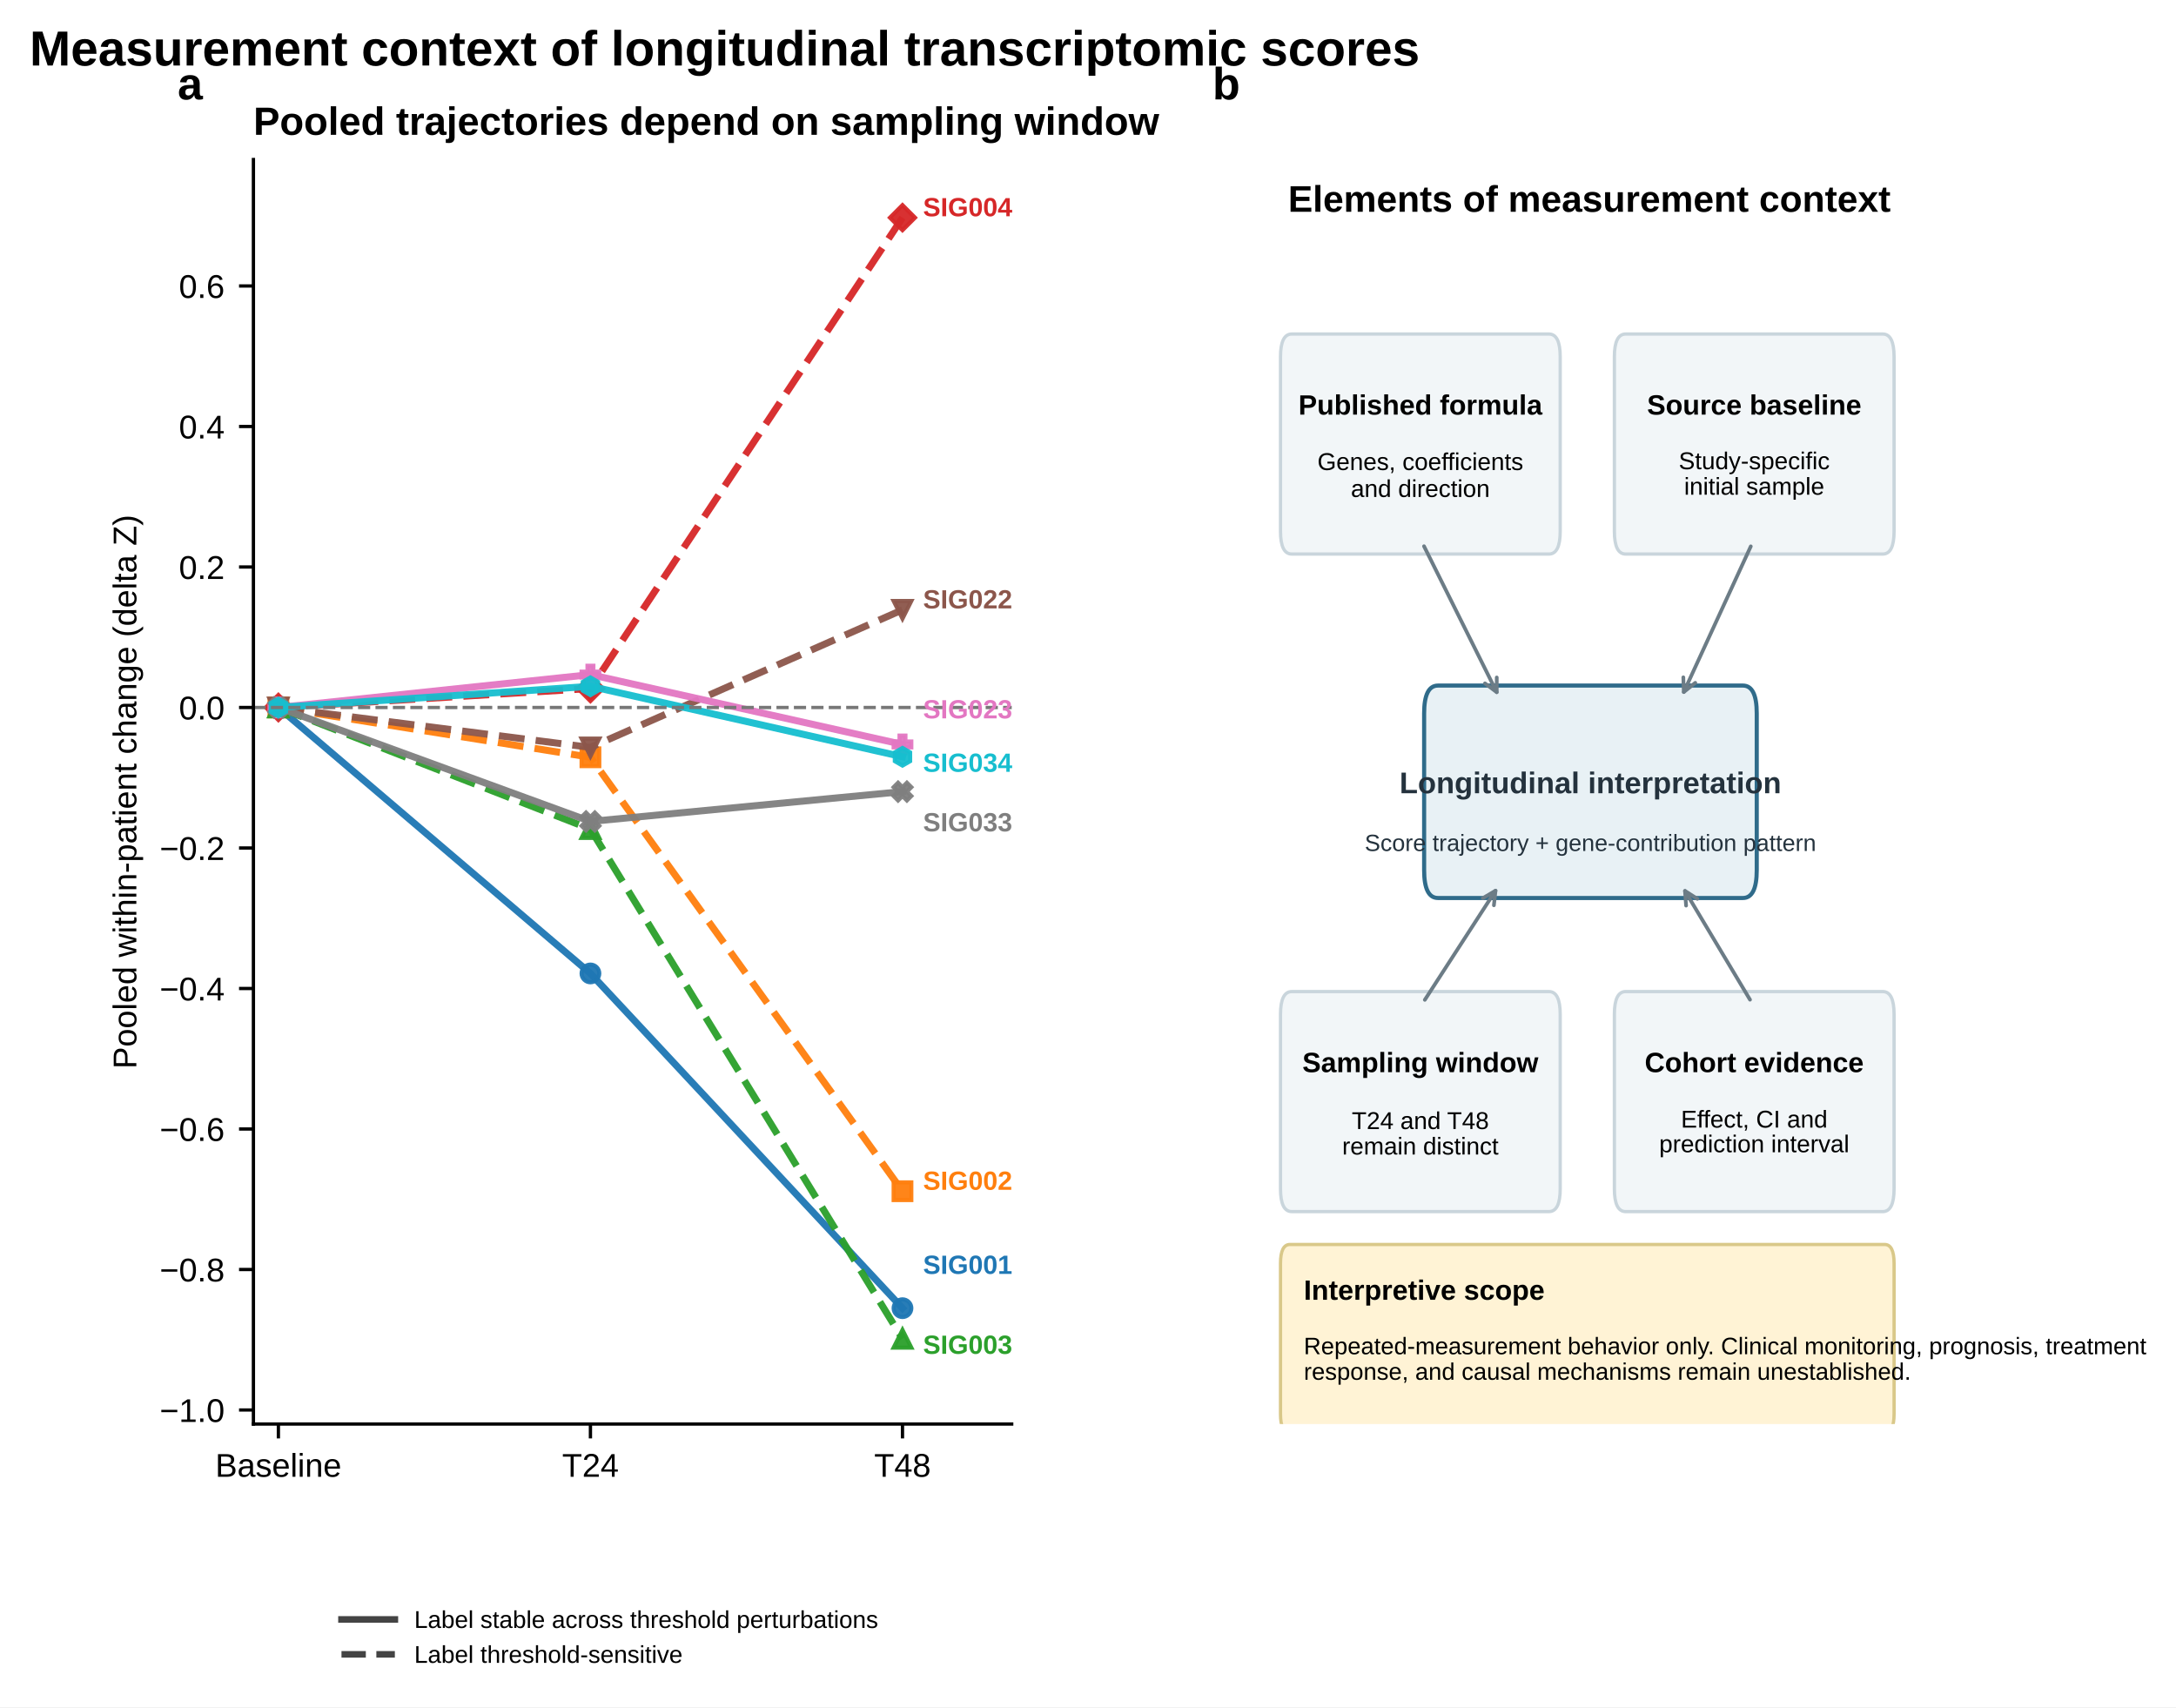
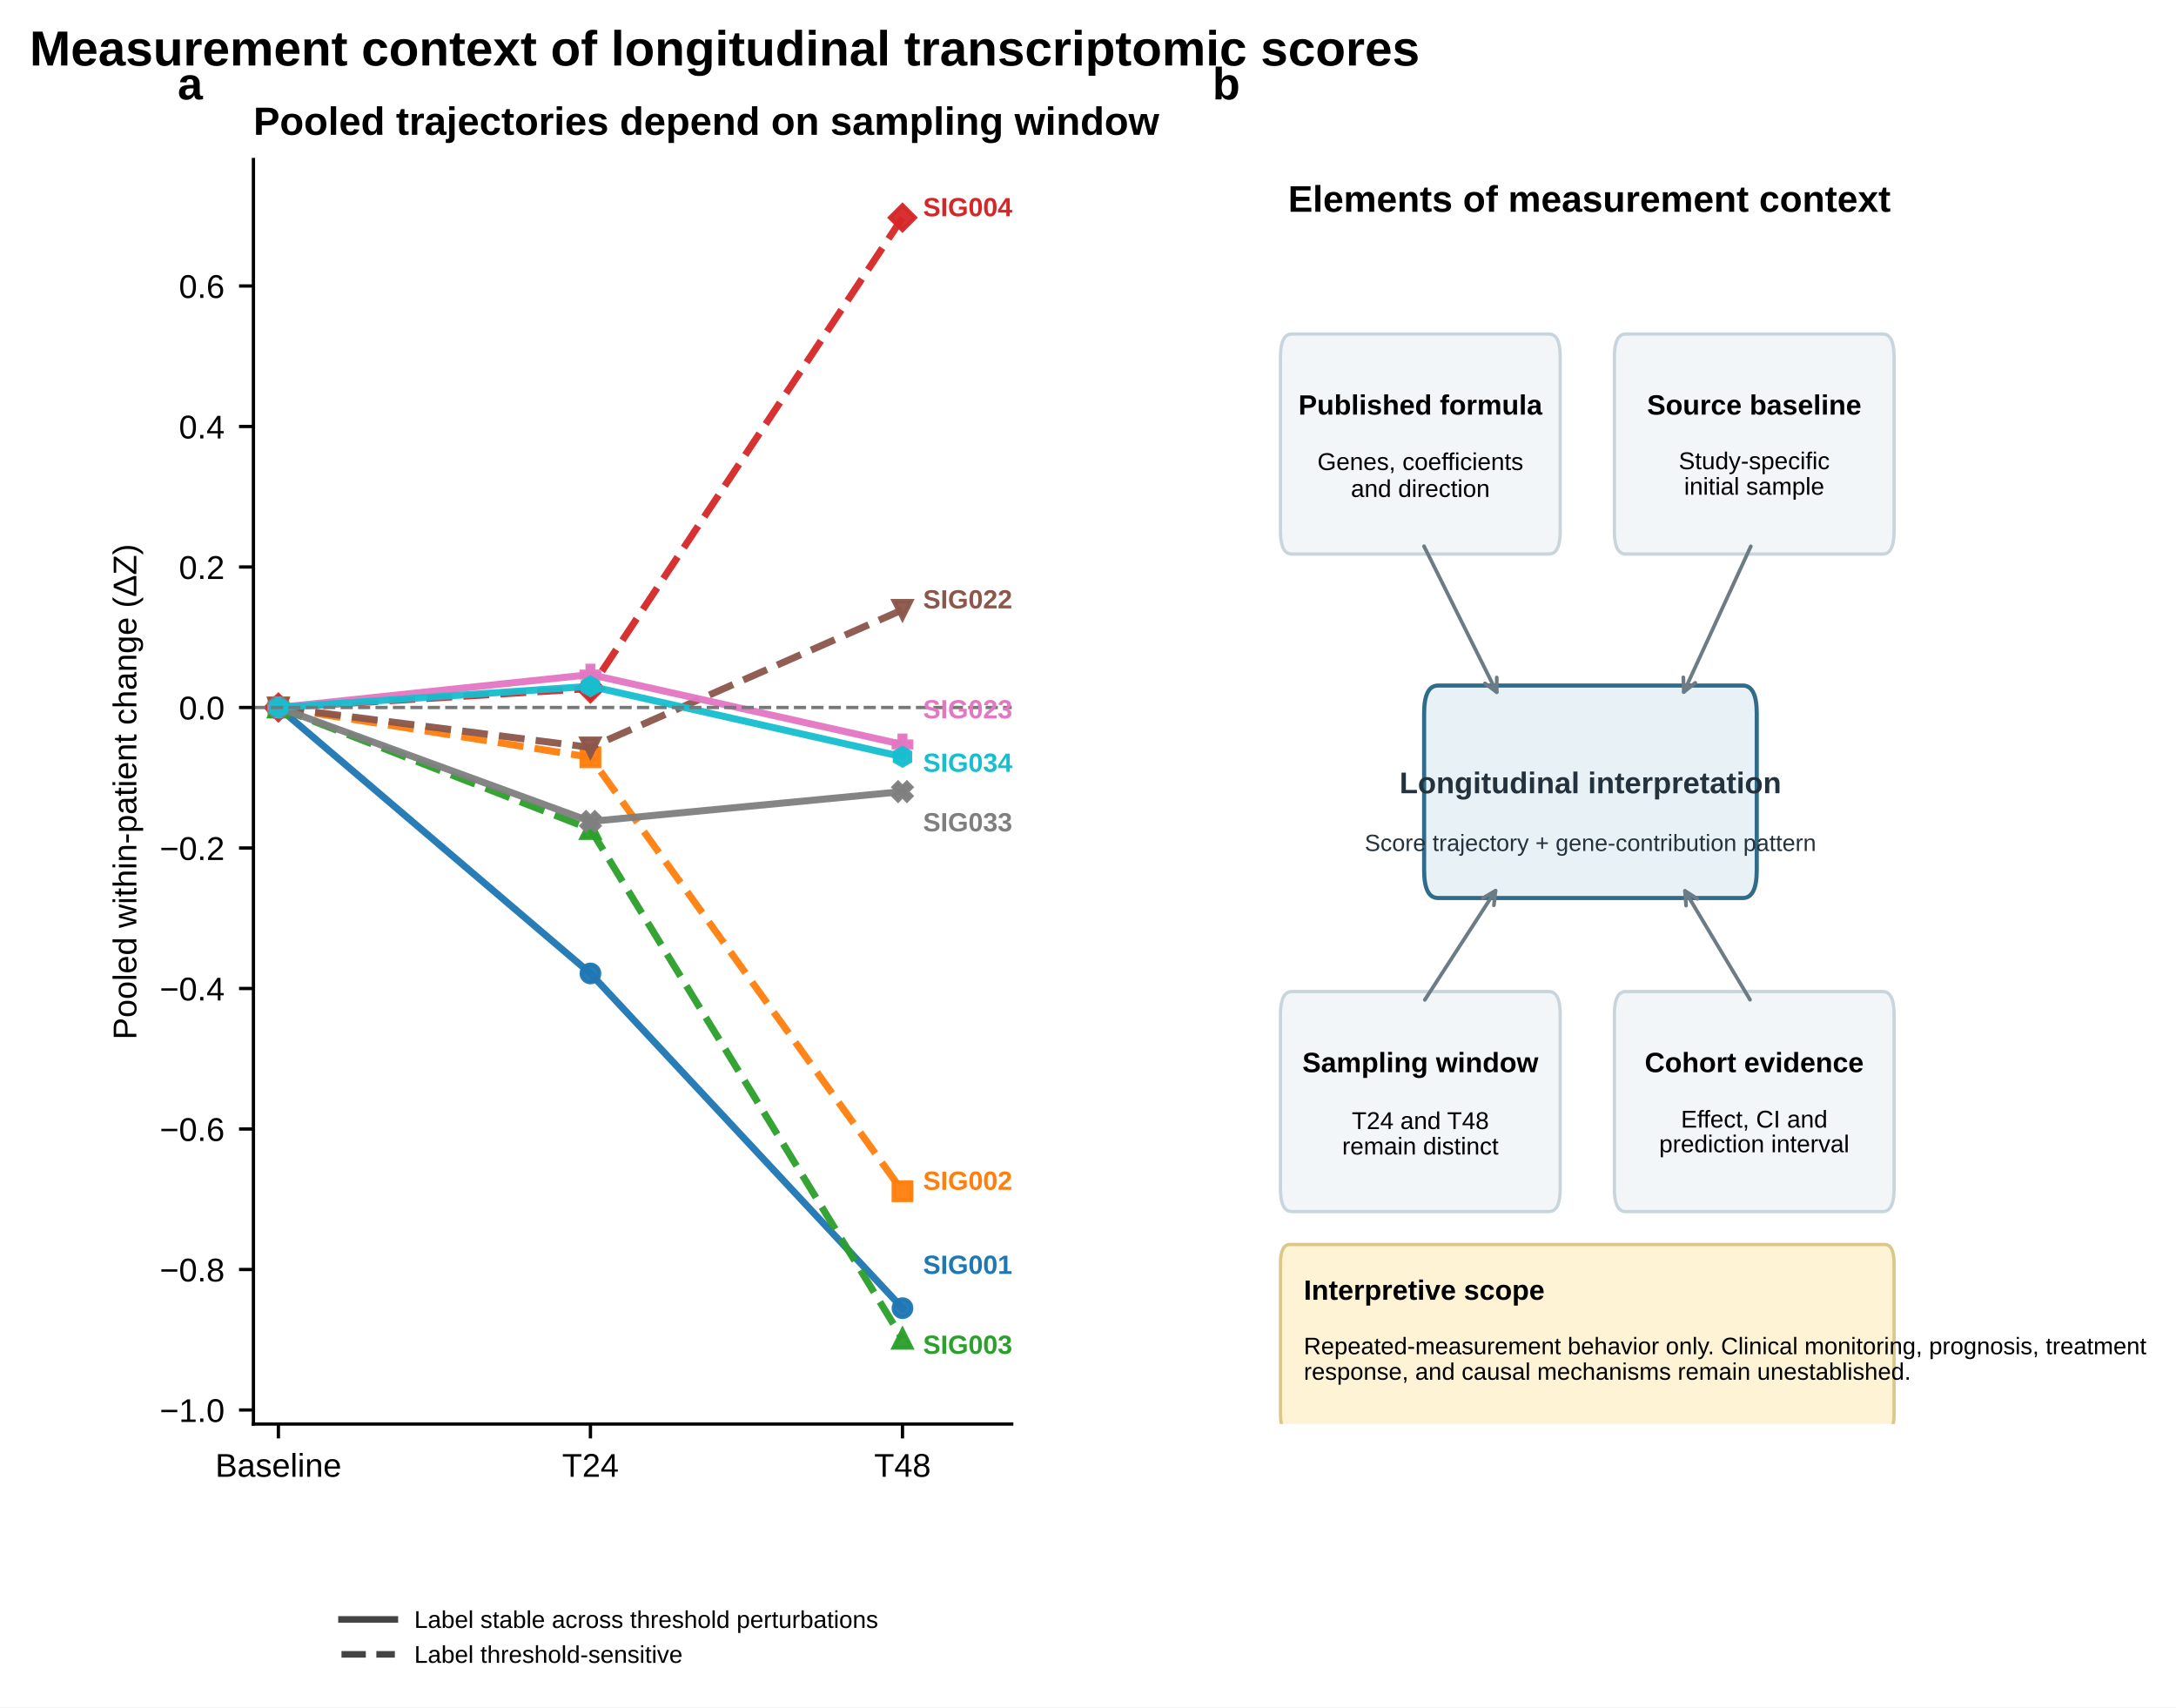
<svg xmlns="http://www.w3.org/2000/svg" xmlns:xlink="http://www.w3.org/1999/xlink" width="529.197pt" height="415.132pt" viewBox="0 0 529.197 415.132" version="1.1">
  <defs>
    <style type="text/css">*{stroke-linejoin: round; stroke-linecap: butt}</style>
  </defs>
  <g id="figure_1">
    <g id="patch_1">
      <path d="M 0 415.132  L 529.197 415.132  L 529.197 0  L 0 0  z " style="fill: #ffffff" />
    </g>
    <g id="axes_1">
      <g id="patch_2">
        <path d="M 61.632 346.266  L 246.043 346.266  L 246.043 38.79  L 61.632 38.79  z " style="fill: #ffffff" />
      </g>
      <g id="matplotlib.axis_1">
        <g id="xtick_1">
          <g id="line2d_1">
            <defs>
-               <path id="m1e3a9d221d" d="M 0 0  L 0 3.5  " style="stroke: #000000; stroke-width: 0.8" />
+               <path id="mc1afd4b46d" d="M 0 0  L 0 3.5  " style="stroke: #000000; stroke-width: 0.8" />
            </defs>
            <g>
-               <use xlink:href="#m1e3a9d221d" x="67.703" y="346.266" style="stroke: #000000; stroke-width: 0.8" />
+               <use xlink:href="#mc1afd4b46d" x="67.703" y="346.266" style="stroke: #000000; stroke-width: 0.8" />
            </g>
          </g>
          <g id="text_1">
            <text style="font-size: 8px; font-family: 'Arial', 'DejaVu Sans', 'Liberation Sans', sans-serif; text-anchor: middle" x="67.703" y="359.09" transform="rotate(-0 67.70313 359.0902)">Baseline</text>
          </g>
        </g>
        <g id="xtick_2">
          <g id="line2d_2">
            <g>
-               <use xlink:href="#m1e3a9d221d" x="143.592" y="346.266" style="stroke: #000000; stroke-width: 0.8" />
+               <use xlink:href="#mc1afd4b46d" x="143.592" y="346.266" style="stroke: #000000; stroke-width: 0.8" />
            </g>
          </g>
          <g id="text_2">
            <text style="font-size: 8px; font-family: 'Arial', 'DejaVu Sans', 'Liberation Sans', sans-serif; text-anchor: middle" x="143.592" y="359.09" transform="rotate(-0 143.5923 359.0902)">T24</text>
          </g>
        </g>
        <g id="xtick_3">
          <g id="line2d_3">
            <g>
-               <use xlink:href="#m1e3a9d221d" x="219.481" y="346.266" style="stroke: #000000; stroke-width: 0.8" />
+               <use xlink:href="#mc1afd4b46d" x="219.481" y="346.266" style="stroke: #000000; stroke-width: 0.8" />
            </g>
          </g>
          <g id="text_3">
            <text style="font-size: 8px; font-family: 'Arial', 'DejaVu Sans', 'Liberation Sans', sans-serif; text-anchor: middle" x="219.481" y="359.09" transform="rotate(-0 219.4815 359.0902)">T48</text>
          </g>
        </g>
      </g>
      <g id="matplotlib.axis_2">
        <g id="ytick_1">
          <g id="line2d_4">
            <defs>
-               <path id="m643c3bd3c1" d="M 0 0  L -3.5 0  " style="stroke: #000000; stroke-width: 0.8" />
+               <path id="m70cf6a9796" d="M 0 0  L -3.5 0  " style="stroke: #000000; stroke-width: 0.8" />
            </defs>
            <g>
-               <use xlink:href="#m643c3bd3c1" x="61.632" y="342.85" style="stroke: #000000; stroke-width: 0.8" />
+               <use xlink:href="#m70cf6a9796" x="61.632" y="342.85" style="stroke: #000000; stroke-width: 0.8" />
            </g>
          </g>
          <g id="text_4">
            <text style="font-size: 8px; font-family: 'Arial', 'DejaVu Sans', 'Liberation Sans', sans-serif; text-anchor: end" x="54.632" y="345.762" transform="rotate(-0 54.632 345.7617)">−1.0</text>
          </g>
        </g>
        <g id="ytick_2">
          <g id="line2d_5">
            <g>
-               <use xlink:href="#m643c3bd3c1" x="61.632" y="308.686" style="stroke: #000000; stroke-width: 0.8" />
+               <use xlink:href="#m70cf6a9796" x="61.632" y="308.686" style="stroke: #000000; stroke-width: 0.8" />
            </g>
          </g>
          <g id="text_5">
            <text style="font-size: 8px; font-family: 'Arial', 'DejaVu Sans', 'Liberation Sans', sans-serif; text-anchor: end" x="54.632" y="311.598" transform="rotate(-0 54.632 311.5977)">−0.8</text>
          </g>
        </g>
        <g id="ytick_3">
          <g id="line2d_6">
            <g>
-               <use xlink:href="#m643c3bd3c1" x="61.632" y="274.522" style="stroke: #000000; stroke-width: 0.8" />
+               <use xlink:href="#m70cf6a9796" x="61.632" y="274.522" style="stroke: #000000; stroke-width: 0.8" />
            </g>
          </g>
          <g id="text_6">
            <text style="font-size: 8px; font-family: 'Arial', 'DejaVu Sans', 'Liberation Sans', sans-serif; text-anchor: end" x="54.632" y="277.434" transform="rotate(-0 54.632 277.4337)">−0.6</text>
          </g>
        </g>
        <g id="ytick_4">
          <g id="line2d_7">
            <g>
-               <use xlink:href="#m643c3bd3c1" x="61.632" y="240.358" style="stroke: #000000; stroke-width: 0.8" />
+               <use xlink:href="#m70cf6a9796" x="61.632" y="240.358" style="stroke: #000000; stroke-width: 0.8" />
            </g>
          </g>
          <g id="text_7">
            <text style="font-size: 8px; font-family: 'Arial', 'DejaVu Sans', 'Liberation Sans', sans-serif; text-anchor: end" x="54.632" y="243.27" transform="rotate(-0 54.632 243.2697)">−0.4</text>
          </g>
        </g>
        <g id="ytick_5">
          <g id="line2d_8">
            <g>
-               <use xlink:href="#m643c3bd3c1" x="61.632" y="206.194" style="stroke: #000000; stroke-width: 0.8" />
+               <use xlink:href="#m70cf6a9796" x="61.632" y="206.194" style="stroke: #000000; stroke-width: 0.8" />
            </g>
          </g>
          <g id="text_8">
            <text style="font-size: 8px; font-family: 'Arial', 'DejaVu Sans', 'Liberation Sans', sans-serif; text-anchor: end" x="54.632" y="209.106" transform="rotate(-0 54.632 209.1057)">−0.2</text>
          </g>
        </g>
        <g id="ytick_6">
          <g id="line2d_9">
            <g>
-               <use xlink:href="#m643c3bd3c1" x="61.632" y="172.03" style="stroke: #000000; stroke-width: 0.8" />
+               <use xlink:href="#m70cf6a9796" x="61.632" y="172.03" style="stroke: #000000; stroke-width: 0.8" />
            </g>
          </g>
          <g id="text_9">
            <text style="font-size: 8px; font-family: 'Arial', 'DejaVu Sans', 'Liberation Sans', sans-serif; text-anchor: end" x="54.632" y="174.942" transform="rotate(-0 54.632 174.9417)">0.0</text>
          </g>
        </g>
        <g id="ytick_7">
          <g id="line2d_10">
            <g>
-               <use xlink:href="#m643c3bd3c1" x="61.632" y="137.866" style="stroke: #000000; stroke-width: 0.8" />
+               <use xlink:href="#m70cf6a9796" x="61.632" y="137.866" style="stroke: #000000; stroke-width: 0.8" />
            </g>
          </g>
          <g id="text_10">
            <text style="font-size: 8px; font-family: 'Arial', 'DejaVu Sans', 'Liberation Sans', sans-serif; text-anchor: end" x="54.632" y="140.778" transform="rotate(-0 54.632 140.7777)">0.2</text>
          </g>
        </g>
        <g id="ytick_8">
          <g id="line2d_11">
            <g>
-               <use xlink:href="#m643c3bd3c1" x="61.632" y="103.702" style="stroke: #000000; stroke-width: 0.8" />
+               <use xlink:href="#m70cf6a9796" x="61.632" y="103.702" style="stroke: #000000; stroke-width: 0.8" />
            </g>
          </g>
          <g id="text_11">
            <text style="font-size: 8px; font-family: 'Arial', 'DejaVu Sans', 'Liberation Sans', sans-serif; text-anchor: end" x="54.632" y="106.614" transform="rotate(-0 54.632 106.6137)">0.4</text>
          </g>
        </g>
        <g id="ytick_9">
          <g id="line2d_12">
            <g>
-               <use xlink:href="#m643c3bd3c1" x="61.632" y="69.538" style="stroke: #000000; stroke-width: 0.8" />
+               <use xlink:href="#m70cf6a9796" x="61.632" y="69.538" style="stroke: #000000; stroke-width: 0.8" />
            </g>
          </g>
          <g id="text_12">
            <text style="font-size: 8px; font-family: 'Arial', 'DejaVu Sans', 'Liberation Sans', sans-serif; text-anchor: end" x="54.632" y="72.45" transform="rotate(-0 54.632 72.44971)">0.6</text>
          </g>
        </g>
        <g id="text_13">
-           <text style="font-size: 8px; font-family: 'Arial', 'DejaVu Sans', 'Liberation Sans', sans-serif; text-anchor: middle" x="33.156" y="192.528" transform="rotate(-90 33.15575 192.528)">Pooled within-patient change (delta Z)</text>
+           <text style="font-size: 8px; font-family: 'Arial', 'DejaVu Sans', 'Liberation Sans', sans-serif; text-anchor: middle" x="33.156" y="192.528" transform="rotate(-90 33.15575 192.528)">Pooled within-patient change (ΔZ)</text>
        </g>
      </g>
      <g id="line2d_13">
-         <path d="M 67.703 172.03  L 143.592 236.698  L 219.481 318.094  " clip-path="url(#p917627de00)" style="fill: none; stroke: #1f77b4; stroke-opacity: 0.95; stroke-width: 1.7; stroke-linecap: square" />
-         <defs>
-           <path id="me0dbe34cef" d="M 0 2.15  C 0.57 2.15 1.117 1.923 1.52 1.52  C 1.923 1.117 2.15 0.57 2.15 0  C 2.15 -0.57 1.923 -1.117 1.52 -1.52  C 1.117 -1.923 0.57 -2.15 0 -2.15  C -0.57 -2.15 -1.117 -1.923 -1.52 -1.52  C -1.923 -1.117 -2.15 -0.57 -2.15 0  C -2.15 0.57 -1.923 1.117 -1.52 1.52  C -1.117 1.923 -0.57 2.15 0 2.15  z " style="stroke: #1f77b4; stroke-opacity: 0.95" />
-         </defs>
-         <g clip-path="url(#p917627de00)">
-           <use xlink:href="#me0dbe34cef" x="67.703" y="172.03" style="fill: #1f77b4; fill-opacity: 0.95; stroke: #1f77b4; stroke-opacity: 0.95" />
-           <use xlink:href="#me0dbe34cef" x="143.592" y="236.698" style="fill: #1f77b4; fill-opacity: 0.95; stroke: #1f77b4; stroke-opacity: 0.95" />
-           <use xlink:href="#me0dbe34cef" x="219.481" y="318.094" style="fill: #1f77b4; fill-opacity: 0.95; stroke: #1f77b4; stroke-opacity: 0.95" />
+         <path d="M 67.703 172.03  L 143.592 236.698  L 219.481 318.094  " clip-path="url(#pcbc5e43343)" style="fill: none; stroke: #1f77b4; stroke-opacity: 0.95; stroke-width: 1.7; stroke-linecap: square" />
+         <defs>
+           <path id="m47463b5a61" d="M 0 2.15  C 0.57 2.15 1.117 1.923 1.52 1.52  C 1.923 1.117 2.15 0.57 2.15 0  C 2.15 -0.57 1.923 -1.117 1.52 -1.52  C 1.117 -1.923 0.57 -2.15 0 -2.15  C -0.57 -2.15 -1.117 -1.923 -1.52 -1.52  C -1.923 -1.117 -2.15 -0.57 -2.15 0  C -2.15 0.57 -1.923 1.117 -1.52 1.52  C -1.117 1.923 -0.57 2.15 0 2.15  z " style="stroke: #1f77b4; stroke-opacity: 0.95" />
+         </defs>
+         <g clip-path="url(#pcbc5e43343)">
+           <use xlink:href="#m47463b5a61" x="67.703" y="172.03" style="fill: #1f77b4; fill-opacity: 0.95; stroke: #1f77b4; stroke-opacity: 0.95" />
+           <use xlink:href="#m47463b5a61" x="143.592" y="236.698" style="fill: #1f77b4; fill-opacity: 0.95; stroke: #1f77b4; stroke-opacity: 0.95" />
+           <use xlink:href="#m47463b5a61" x="219.481" y="318.094" style="fill: #1f77b4; fill-opacity: 0.95; stroke: #1f77b4; stroke-opacity: 0.95" />
        </g>
      </g>
      <g id="line2d_14">
-         <path d="M 67.703 172.03  L 143.592 184.137  L 219.481 289.654  " clip-path="url(#p917627de00)" style="fill: none; stroke-dasharray: 6.29,2.72; stroke-dashoffset: 0; stroke: #ff7f0e; stroke-opacity: 0.95; stroke-width: 1.7" />
-         <defs>
-           <path id="md29ac40a02" d="M -2.15 2.15  L 2.15 2.15  L 2.15 -2.15  L -2.15 -2.15  z " style="stroke: #ff7f0e; stroke-opacity: 0.95; stroke-linejoin: miter" />
-         </defs>
-         <g clip-path="url(#p917627de00)">
-           <use xlink:href="#md29ac40a02" x="67.703" y="172.03" style="fill: #ff7f0e; fill-opacity: 0.95; stroke: #ff7f0e; stroke-opacity: 0.95; stroke-linejoin: miter" />
-           <use xlink:href="#md29ac40a02" x="143.592" y="184.137" style="fill: #ff7f0e; fill-opacity: 0.95; stroke: #ff7f0e; stroke-opacity: 0.95; stroke-linejoin: miter" />
-           <use xlink:href="#md29ac40a02" x="219.481" y="289.654" style="fill: #ff7f0e; fill-opacity: 0.95; stroke: #ff7f0e; stroke-opacity: 0.95; stroke-linejoin: miter" />
+         <path d="M 67.703 172.03  L 143.592 184.137  L 219.481 289.654  " clip-path="url(#pcbc5e43343)" style="fill: none; stroke-dasharray: 6.29,2.72; stroke-dashoffset: 0; stroke: #ff7f0e; stroke-opacity: 0.95; stroke-width: 1.7" />
+         <defs>
+           <path id="mea8200ad1f" d="M -2.15 2.15  L 2.15 2.15  L 2.15 -2.15  L -2.15 -2.15  z " style="stroke: #ff7f0e; stroke-opacity: 0.95; stroke-linejoin: miter" />
+         </defs>
+         <g clip-path="url(#pcbc5e43343)">
+           <use xlink:href="#mea8200ad1f" x="67.703" y="172.03" style="fill: #ff7f0e; fill-opacity: 0.95; stroke: #ff7f0e; stroke-opacity: 0.95; stroke-linejoin: miter" />
+           <use xlink:href="#mea8200ad1f" x="143.592" y="184.137" style="fill: #ff7f0e; fill-opacity: 0.95; stroke: #ff7f0e; stroke-opacity: 0.95; stroke-linejoin: miter" />
+           <use xlink:href="#mea8200ad1f" x="219.481" y="289.654" style="fill: #ff7f0e; fill-opacity: 0.95; stroke: #ff7f0e; stroke-opacity: 0.95; stroke-linejoin: miter" />
        </g>
      </g>
      <g id="line2d_15">
-         <path d="M 67.703 172.03  L 143.592 201.597  L 219.481 325.536  " clip-path="url(#p917627de00)" style="fill: none; stroke-dasharray: 6.29,2.72; stroke-dashoffset: 0; stroke: #2ca02c; stroke-opacity: 0.95; stroke-width: 1.7" />
-         <defs>
-           <path id="m12c3ec57e6" d="M 0 -2.15  L -2.15 2.15  L 2.15 2.15  z " style="stroke: #2ca02c; stroke-opacity: 0.95; stroke-linejoin: miter" />
-         </defs>
-         <g clip-path="url(#p917627de00)">
-           <use xlink:href="#m12c3ec57e6" x="67.703" y="172.03" style="fill: #2ca02c; fill-opacity: 0.95; stroke: #2ca02c; stroke-opacity: 0.95; stroke-linejoin: miter" />
-           <use xlink:href="#m12c3ec57e6" x="143.592" y="201.597" style="fill: #2ca02c; fill-opacity: 0.95; stroke: #2ca02c; stroke-opacity: 0.95; stroke-linejoin: miter" />
-           <use xlink:href="#m12c3ec57e6" x="219.481" y="325.536" style="fill: #2ca02c; fill-opacity: 0.95; stroke: #2ca02c; stroke-opacity: 0.95; stroke-linejoin: miter" />
+         <path d="M 67.703 172.03  L 143.592 201.597  L 219.481 325.536  " clip-path="url(#pcbc5e43343)" style="fill: none; stroke-dasharray: 6.29,2.72; stroke-dashoffset: 0; stroke: #2ca02c; stroke-opacity: 0.95; stroke-width: 1.7" />
+         <defs>
+           <path id="m906ea36bd7" d="M 0 -2.15  L -2.15 2.15  L 2.15 2.15  z " style="stroke: #2ca02c; stroke-opacity: 0.95; stroke-linejoin: miter" />
+         </defs>
+         <g clip-path="url(#pcbc5e43343)">
+           <use xlink:href="#m906ea36bd7" x="67.703" y="172.03" style="fill: #2ca02c; fill-opacity: 0.95; stroke: #2ca02c; stroke-opacity: 0.95; stroke-linejoin: miter" />
+           <use xlink:href="#m906ea36bd7" x="143.592" y="201.597" style="fill: #2ca02c; fill-opacity: 0.95; stroke: #2ca02c; stroke-opacity: 0.95; stroke-linejoin: miter" />
+           <use xlink:href="#m906ea36bd7" x="219.481" y="325.536" style="fill: #2ca02c; fill-opacity: 0.95; stroke: #2ca02c; stroke-opacity: 0.95; stroke-linejoin: miter" />
        </g>
      </g>
      <g id="line2d_16">
-         <path d="M 67.703 172.03  L 143.592 167.424  L 219.481 52.926  " clip-path="url(#p917627de00)" style="fill: none; stroke-dasharray: 6.29,2.72; stroke-dashoffset: 0; stroke: #d62728; stroke-opacity: 0.95; stroke-width: 1.7" />
-         <defs>
-           <path id="m2ed47fb4a2" d="M -0 3.041  L 3.041 0  L 0 -3.041  L -3.041 -0  z " style="stroke: #d62728; stroke-opacity: 0.95; stroke-linejoin: miter" />
-         </defs>
-         <g clip-path="url(#p917627de00)">
-           <use xlink:href="#m2ed47fb4a2" x="67.703" y="172.03" style="fill: #d62728; fill-opacity: 0.95; stroke: #d62728; stroke-opacity: 0.95; stroke-linejoin: miter" />
-           <use xlink:href="#m2ed47fb4a2" x="143.592" y="167.424" style="fill: #d62728; fill-opacity: 0.95; stroke: #d62728; stroke-opacity: 0.95; stroke-linejoin: miter" />
-           <use xlink:href="#m2ed47fb4a2" x="219.481" y="52.926" style="fill: #d62728; fill-opacity: 0.95; stroke: #d62728; stroke-opacity: 0.95; stroke-linejoin: miter" />
+         <path d="M 67.703 172.03  L 143.592 167.424  L 219.481 52.926  " clip-path="url(#pcbc5e43343)" style="fill: none; stroke-dasharray: 6.29,2.72; stroke-dashoffset: 0; stroke: #d62728; stroke-opacity: 0.95; stroke-width: 1.7" />
+         <defs>
+           <path id="mf37c891482" d="M -0 3.041  L 3.041 0  L 0 -3.041  L -3.041 -0  z " style="stroke: #d62728; stroke-opacity: 0.95; stroke-linejoin: miter" />
+         </defs>
+         <g clip-path="url(#pcbc5e43343)">
+           <use xlink:href="#mf37c891482" x="67.703" y="172.03" style="fill: #d62728; fill-opacity: 0.95; stroke: #d62728; stroke-opacity: 0.95; stroke-linejoin: miter" />
+           <use xlink:href="#mf37c891482" x="143.592" y="167.424" style="fill: #d62728; fill-opacity: 0.95; stroke: #d62728; stroke-opacity: 0.95; stroke-linejoin: miter" />
+           <use xlink:href="#mf37c891482" x="219.481" y="52.926" style="fill: #d62728; fill-opacity: 0.95; stroke: #d62728; stroke-opacity: 0.95; stroke-linejoin: miter" />
        </g>
      </g>
      <g id="line2d_17">
-         <path d="M 67.703 172.03  L 143.592 181.739  L 219.481 148.282  " clip-path="url(#p917627de00)" style="fill: none; stroke-dasharray: 6.29,2.72; stroke-dashoffset: 0; stroke: #8c564b; stroke-opacity: 0.95; stroke-width: 1.7" />
-         <defs>
-           <path id="m06063fe27c" d="M -0 2.15  L 2.15 -2.15  L -2.15 -2.15  z " style="stroke: #8c564b; stroke-opacity: 0.95; stroke-linejoin: miter" />
-         </defs>
-         <g clip-path="url(#p917627de00)">
-           <use xlink:href="#m06063fe27c" x="67.703" y="172.03" style="fill: #8c564b; fill-opacity: 0.95; stroke: #8c564b; stroke-opacity: 0.95; stroke-linejoin: miter" />
-           <use xlink:href="#m06063fe27c" x="143.592" y="181.739" style="fill: #8c564b; fill-opacity: 0.95; stroke: #8c564b; stroke-opacity: 0.95; stroke-linejoin: miter" />
-           <use xlink:href="#m06063fe27c" x="219.481" y="148.282" style="fill: #8c564b; fill-opacity: 0.95; stroke: #8c564b; stroke-opacity: 0.95; stroke-linejoin: miter" />
+         <path d="M 67.703 172.03  L 143.592 181.739  L 219.481 148.282  " clip-path="url(#pcbc5e43343)" style="fill: none; stroke-dasharray: 6.29,2.72; stroke-dashoffset: 0; stroke: #8c564b; stroke-opacity: 0.95; stroke-width: 1.7" />
+         <defs>
+           <path id="m06d598cf70" d="M -0 2.15  L 2.15 -2.15  L -2.15 -2.15  z " style="stroke: #8c564b; stroke-opacity: 0.95; stroke-linejoin: miter" />
+         </defs>
+         <g clip-path="url(#pcbc5e43343)">
+           <use xlink:href="#m06d598cf70" x="67.703" y="172.03" style="fill: #8c564b; fill-opacity: 0.95; stroke: #8c564b; stroke-opacity: 0.95; stroke-linejoin: miter" />
+           <use xlink:href="#m06d598cf70" x="143.592" y="181.739" style="fill: #8c564b; fill-opacity: 0.95; stroke: #8c564b; stroke-opacity: 0.95; stroke-linejoin: miter" />
+           <use xlink:href="#m06d598cf70" x="219.481" y="148.282" style="fill: #8c564b; fill-opacity: 0.95; stroke: #8c564b; stroke-opacity: 0.95; stroke-linejoin: miter" />
        </g>
      </g>
      <g id="line2d_18">
-         <path d="M 67.703 172.03  L 143.592 164.034  L 219.481 181.017  " clip-path="url(#p917627de00)" style="fill: none; stroke: #e377c2; stroke-opacity: 0.95; stroke-width: 1.7; stroke-linecap: square" />
-         <defs>
-           <path id="mbfea8fb700" d="M -0.717 2.15  L 0.717 2.15  L 0.717 0.717  L 2.15 0.717  L 2.15 -0.717  L 0.717 -0.717  L 0.717 -2.15  L -0.717 -2.15  L -0.717 -0.717  L -2.15 -0.717  L -2.15 0.717  L -0.717 0.717  z " style="stroke: #e377c2; stroke-opacity: 0.95; stroke-linejoin: miter" />
-         </defs>
-         <g clip-path="url(#p917627de00)">
-           <use xlink:href="#mbfea8fb700" x="67.703" y="172.03" style="fill: #e377c2; fill-opacity: 0.95; stroke: #e377c2; stroke-opacity: 0.95; stroke-linejoin: miter" />
-           <use xlink:href="#mbfea8fb700" x="143.592" y="164.034" style="fill: #e377c2; fill-opacity: 0.95; stroke: #e377c2; stroke-opacity: 0.95; stroke-linejoin: miter" />
-           <use xlink:href="#mbfea8fb700" x="219.481" y="181.017" style="fill: #e377c2; fill-opacity: 0.95; stroke: #e377c2; stroke-opacity: 0.95; stroke-linejoin: miter" />
+         <path d="M 67.703 172.03  L 143.592 164.034  L 219.481 181.017  " clip-path="url(#pcbc5e43343)" style="fill: none; stroke: #e377c2; stroke-opacity: 0.95; stroke-width: 1.7; stroke-linecap: square" />
+         <defs>
+           <path id="m93d1a35e73" d="M -0.717 2.15  L 0.717 2.15  L 0.717 0.717  L 2.15 0.717  L 2.15 -0.717  L 0.717 -0.717  L 0.717 -2.15  L -0.717 -2.15  L -0.717 -0.717  L -2.15 -0.717  L -2.15 0.717  L -0.717 0.717  z " style="stroke: #e377c2; stroke-opacity: 0.95; stroke-linejoin: miter" />
+         </defs>
+         <g clip-path="url(#pcbc5e43343)">
+           <use xlink:href="#m93d1a35e73" x="67.703" y="172.03" style="fill: #e377c2; fill-opacity: 0.95; stroke: #e377c2; stroke-opacity: 0.95; stroke-linejoin: miter" />
+           <use xlink:href="#m93d1a35e73" x="143.592" y="164.034" style="fill: #e377c2; fill-opacity: 0.95; stroke: #e377c2; stroke-opacity: 0.95; stroke-linejoin: miter" />
+           <use xlink:href="#m93d1a35e73" x="219.481" y="181.017" style="fill: #e377c2; fill-opacity: 0.95; stroke: #e377c2; stroke-opacity: 0.95; stroke-linejoin: miter" />
        </g>
      </g>
      <g id="line2d_19">
-         <path d="M 67.703 172.03  L 143.592 199.74  L 219.481 192.485  " clip-path="url(#p917627de00)" style="fill: none; stroke: #7f7f7f; stroke-opacity: 0.95; stroke-width: 1.7; stroke-linecap: square" />
-         <defs>
-           <path id="md8902fffc8" d="M -1.075 2.15  L 0 1.075  L 1.075 2.15  L 2.15 1.075  L 1.075 0  L 2.15 -1.075  L 1.075 -2.15  L 0 -1.075  L -1.075 -2.15  L -2.15 -1.075  L -1.075 0  L -2.15 1.075  z " style="stroke: #7f7f7f; stroke-opacity: 0.95; stroke-linejoin: miter" />
-         </defs>
-         <g clip-path="url(#p917627de00)">
-           <use xlink:href="#md8902fffc8" x="67.703" y="172.03" style="fill: #7f7f7f; fill-opacity: 0.95; stroke: #7f7f7f; stroke-opacity: 0.95; stroke-linejoin: miter" />
-           <use xlink:href="#md8902fffc8" x="143.592" y="199.74" style="fill: #7f7f7f; fill-opacity: 0.95; stroke: #7f7f7f; stroke-opacity: 0.95; stroke-linejoin: miter" />
-           <use xlink:href="#md8902fffc8" x="219.481" y="192.485" style="fill: #7f7f7f; fill-opacity: 0.95; stroke: #7f7f7f; stroke-opacity: 0.95; stroke-linejoin: miter" />
+         <path d="M 67.703 172.03  L 143.592 199.74  L 219.481 192.485  " clip-path="url(#pcbc5e43343)" style="fill: none; stroke: #7f7f7f; stroke-opacity: 0.95; stroke-width: 1.7; stroke-linecap: square" />
+         <defs>
+           <path id="m4c57f5e5bc" d="M -1.075 2.15  L 0 1.075  L 1.075 2.15  L 2.15 1.075  L 1.075 0  L 2.15 -1.075  L 1.075 -2.15  L 0 -1.075  L -1.075 -2.15  L -2.15 -1.075  L -1.075 0  L -2.15 1.075  z " style="stroke: #7f7f7f; stroke-opacity: 0.95; stroke-linejoin: miter" />
+         </defs>
+         <g clip-path="url(#pcbc5e43343)">
+           <use xlink:href="#m4c57f5e5bc" x="67.703" y="172.03" style="fill: #7f7f7f; fill-opacity: 0.95; stroke: #7f7f7f; stroke-opacity: 0.95; stroke-linejoin: miter" />
+           <use xlink:href="#m4c57f5e5bc" x="143.592" y="199.74" style="fill: #7f7f7f; fill-opacity: 0.95; stroke: #7f7f7f; stroke-opacity: 0.95; stroke-linejoin: miter" />
+           <use xlink:href="#m4c57f5e5bc" x="219.481" y="192.485" style="fill: #7f7f7f; fill-opacity: 0.95; stroke: #7f7f7f; stroke-opacity: 0.95; stroke-linejoin: miter" />
        </g>
      </g>
      <g id="line2d_20">
-         <path d="M 67.703 172.03  L 143.592 166.875  L 219.481 184.014  " clip-path="url(#p917627de00)" style="fill: none; stroke: #17becf; stroke-opacity: 0.95; stroke-width: 1.7; stroke-linecap: square" />
-         <defs>
-           <path id="md1abb564eb" d="M 0 -2.15  L -1.862 -1.075  L -1.862 1.075  L -0 2.15  L 1.862 1.075  L 1.862 -1.075  z " style="stroke: #17becf; stroke-opacity: 0.95; stroke-linejoin: miter" />
-         </defs>
-         <g clip-path="url(#p917627de00)">
-           <use xlink:href="#md1abb564eb" x="67.703" y="172.03" style="fill: #17becf; fill-opacity: 0.95; stroke: #17becf; stroke-opacity: 0.95; stroke-linejoin: miter" />
-           <use xlink:href="#md1abb564eb" x="143.592" y="166.875" style="fill: #17becf; fill-opacity: 0.95; stroke: #17becf; stroke-opacity: 0.95; stroke-linejoin: miter" />
-           <use xlink:href="#md1abb564eb" x="219.481" y="184.014" style="fill: #17becf; fill-opacity: 0.95; stroke: #17becf; stroke-opacity: 0.95; stroke-linejoin: miter" />
+         <path d="M 67.703 172.03  L 143.592 166.875  L 219.481 184.014  " clip-path="url(#pcbc5e43343)" style="fill: none; stroke: #17becf; stroke-opacity: 0.95; stroke-width: 1.7; stroke-linecap: square" />
+         <defs>
+           <path id="m1305928c4d" d="M 0 -2.15  L -1.862 -1.075  L -1.862 1.075  L -0 2.15  L 1.862 1.075  L 1.862 -1.075  z " style="stroke: #17becf; stroke-opacity: 0.95; stroke-linejoin: miter" />
+         </defs>
+         <g clip-path="url(#pcbc5e43343)">
+           <use xlink:href="#m1305928c4d" x="67.703" y="172.03" style="fill: #17becf; fill-opacity: 0.95; stroke: #17becf; stroke-opacity: 0.95; stroke-linejoin: miter" />
+           <use xlink:href="#m1305928c4d" x="143.592" y="166.875" style="fill: #17becf; fill-opacity: 0.95; stroke: #17becf; stroke-opacity: 0.95; stroke-linejoin: miter" />
+           <use xlink:href="#m1305928c4d" x="219.481" y="184.014" style="fill: #17becf; fill-opacity: 0.95; stroke: #17becf; stroke-opacity: 0.95; stroke-linejoin: miter" />
        </g>
      </g>
      <g id="line2d_21">
-         <path d="M 61.632 172.03  L 246.043 172.03  " clip-path="url(#p917627de00)" style="fill: none; stroke-dasharray: 2.96,1.28; stroke-dashoffset: 0; stroke: #777777; stroke-width: 0.8" />
+         <path d="M 61.632 172.03  L 246.043 172.03  " clip-path="url(#pcbc5e43343)" style="fill: none; stroke-dasharray: 2.96,1.28; stroke-dashoffset: 0; stroke: #777777; stroke-width: 0.8" />
      </g>
      <g id="patch_3">
        <path d="M 61.632 346.266  L 61.632 38.79  " style="fill: none; stroke: #000000; stroke-width: 0.8; stroke-linejoin: miter; stroke-linecap: square" />
      </g>
      <g id="patch_4">
        <path d="M 61.632 346.266  L 246.043 346.266  " style="fill: none; stroke: #000000; stroke-width: 0.8; stroke-linejoin: miter; stroke-linecap: square" />
      </g>
      <g id="text_14">
        <text style="font-weight: 700; font-size: 11px; font-family: 'Arial', 'DejaVu Sans', 'Liberation Sans', sans-serif; text-anchor: start" x="43.191" y="24.176" transform="rotate(-0 43.19093 24.17602)">a</text>
      </g>
      <g id="text_15">
        <text style="font-weight: 700; font-size: 6.4px; font-family: 'Arial', 'DejaVu Sans', 'Liberation Sans', sans-serif; text-anchor: start; fill: #1f77b4" x="224.481" y="309.75" transform="rotate(-0 224.4815 309.7502)">SIG001</text>
      </g>
      <g id="text_16">
        <text style="font-weight: 700; font-size: 6.4px; font-family: 'Arial', 'DejaVu Sans', 'Liberation Sans', sans-serif; text-anchor: start; fill: #ff7f0e" x="224.481" y="289.311" transform="rotate(-0 224.4815 289.3107)">SIG002</text>
      </g>
      <g id="text_17">
        <text style="font-weight: 700; font-size: 6.4px; font-family: 'Arial', 'DejaVu Sans', 'Liberation Sans', sans-serif; text-anchor: start; fill: #2ca02c" x="224.481" y="329.193" transform="rotate(-0 224.4815 329.1926)">SIG003</text>
      </g>
      <g id="text_18">
        <text style="font-weight: 700; font-size: 6.4px; font-family: 'Arial', 'DejaVu Sans', 'Liberation Sans', sans-serif; text-anchor: start; fill: #d62728" x="224.481" y="52.582" transform="rotate(-0 224.4815 52.58243)">SIG004</text>
      </g>
      <g id="text_19">
        <text style="font-weight: 700; font-size: 6.4px; font-family: 'Arial', 'DejaVu Sans', 'Liberation Sans', sans-serif; text-anchor: start; fill: #8c564b" x="224.481" y="147.938" transform="rotate(-0 224.4815 147.9383)">SIG022</text>
      </g>
      <g id="text_20">
        <text style="font-weight: 700; font-size: 6.4px; font-family: 'Arial', 'DejaVu Sans', 'Liberation Sans', sans-serif; text-anchor: start; fill: #e377c2" x="224.481" y="174.673" transform="rotate(-0 224.4815 174.6728)">SIG023</text>
      </g>
      <g id="text_21">
        <text style="font-weight: 700; font-size: 6.4px; font-family: 'Arial', 'DejaVu Sans', 'Liberation Sans', sans-serif; text-anchor: start; fill: #7f7f7f" x="224.481" y="202.141" transform="rotate(-0 224.4815 202.1408)">SIG033</text>
      </g>
      <g id="text_22">
        <text style="font-weight: 700; font-size: 6.4px; font-family: 'Arial', 'DejaVu Sans', 'Liberation Sans', sans-serif; text-anchor: start; fill: #17becf" x="224.481" y="187.67" transform="rotate(-0 224.4815 187.6699)">SIG034</text>
      </g>
      <g id="text_23">
        <text style="font-weight: 700; font-size: 9.6px; font-family: 'Arial', 'DejaVu Sans', 'Liberation Sans', sans-serif; text-anchor: start" x="61.632" y="32.79" transform="rotate(-0 61.632 32.79)">Pooled trajectories depend on sampling window</text>
      </g>
      <g id="legend_1">
        <g id="line2d_22">
          <path d="M 83.048 393.778  L 89.538 393.778  L 96.028 393.778  " style="fill: none; stroke: #444444; stroke-width: 1.6; stroke-linecap: square" />
        </g>
        <g id="text_24">
          <text style="font-size: 5.9px; font-family: 'Arial', 'DejaVu Sans', 'Liberation Sans', sans-serif; text-anchor: start" x="100.748" y="395.843" transform="rotate(-0 100.7478 395.8432)">Label stable across threshold perturbations</text>
        </g>
        <g id="line2d_23">
          <path d="M 83.048 402.265  L 89.538 402.265  L 96.028 402.265  " style="fill: none; stroke-dasharray: 5.92,2.56; stroke-dashoffset: 0; stroke: #444444; stroke-width: 1.6" />
        </g>
        <g id="text_25">
          <text style="font-size: 5.9px; font-family: 'Arial', 'DejaVu Sans', 'Liberation Sans', sans-serif; text-anchor: start" x="100.748" y="404.33" transform="rotate(-0 100.7478 404.3303)">Label threshold-sensitive</text>
        </g>
      </g>
    </g>
    <g id="axes_2">
      <g id="patch_5">
-         <path d="M 314.173 134.723  L 376.679 134.723  Q 379.437 134.723 379.437 129.188  L 379.437 86.756  Q 379.437 81.222 376.679 81.222  L 314.173 81.222  Q 311.415 81.222 311.415 86.756  L 311.415 129.188  Q 311.415 134.723 314.173 134.723  z " clip-path="url(#pa780406885)" style="fill: #f2f6f8; stroke: #c9d5dc; stroke-width: 0.8; stroke-linejoin: miter" />
+         <path d="M 314.173 134.723  L 376.679 134.723  Q 379.437 134.723 379.437 129.188  L 379.437 86.756  Q 379.437 81.222 376.679 81.222  L 314.173 81.222  Q 311.415 81.222 311.415 86.756  L 311.415 129.188  Q 311.415 134.723 314.173 134.723  z " clip-path="url(#pe57bcf721e)" style="fill: #f2f6f8; stroke: #c9d5dc; stroke-width: 0.8; stroke-linejoin: miter" />
      </g>
      <g id="patch_6">
-         <path d="M 395.37 134.723  L 457.877 134.723  Q 460.634 134.723 460.634 129.188  L 460.634 86.756  Q 460.634 81.222 457.877 81.222  L 395.37 81.222  Q 392.612 81.222 392.612 86.756  L 392.612 129.188  Q 392.612 134.723 395.37 134.723  z " clip-path="url(#pa780406885)" style="fill: #f2f6f8; stroke: #c9d5dc; stroke-width: 0.8; stroke-linejoin: miter" />
+         <path d="M 395.37 134.723  L 457.877 134.723  Q 460.634 134.723 460.634 129.188  L 460.634 86.756  Q 460.634 81.222 457.877 81.222  L 395.37 81.222  Q 392.612 81.222 392.612 86.756  L 392.612 129.188  Q 392.612 134.723 395.37 134.723  z " clip-path="url(#pe57bcf721e)" style="fill: #f2f6f8; stroke: #c9d5dc; stroke-width: 0.8; stroke-linejoin: miter" />
      </g>
      <g id="patch_7">
-         <path d="M 314.173 294.61  L 376.679 294.61  Q 379.437 294.61 379.437 289.075  L 379.437 246.644  Q 379.437 241.109 376.679 241.109  L 314.173 241.109  Q 311.415 241.109 311.415 246.644  L 311.415 289.075  Q 311.415 294.61 314.173 294.61  z " clip-path="url(#pa780406885)" style="fill: #f2f6f8; stroke: #c9d5dc; stroke-width: 0.8; stroke-linejoin: miter" />
+         <path d="M 314.173 294.61  L 376.679 294.61  Q 379.437 294.61 379.437 289.075  L 379.437 246.644  Q 379.437 241.109 376.679 241.109  L 314.173 241.109  Q 311.415 241.109 311.415 246.644  L 311.415 289.075  Q 311.415 294.61 314.173 294.61  z " clip-path="url(#pe57bcf721e)" style="fill: #f2f6f8; stroke: #c9d5dc; stroke-width: 0.8; stroke-linejoin: miter" />
      </g>
      <g id="patch_8">
-         <path d="M 395.37 294.61  L 457.877 294.61  Q 460.634 294.61 460.634 289.075  L 460.634 246.644  Q 460.634 241.109 457.877 241.109  L 395.37 241.109  Q 392.612 241.109 392.612 246.644  L 392.612 289.075  Q 392.612 294.61 395.37 294.61  z " clip-path="url(#pa780406885)" style="fill: #f2f6f8; stroke: #c9d5dc; stroke-width: 0.8; stroke-linejoin: miter" />
+         <path d="M 395.37 294.61  L 457.877 294.61  Q 460.634 294.61 460.634 289.075  L 460.634 246.644  Q 460.634 241.109 457.877 241.109  L 395.37 241.109  Q 392.612 241.109 392.612 246.644  L 392.612 289.075  Q 392.612 294.61 395.37 294.61  z " clip-path="url(#pe57bcf721e)" style="fill: #f2f6f8; stroke: #c9d5dc; stroke-width: 0.8; stroke-linejoin: miter" />
      </g>
      <g id="patch_9">
-         <path d="M 349.716 218.356  L 423.866 218.356  Q 427.236 218.356 427.236 211.592  L 427.236 173.464  Q 427.236 166.7 423.866 166.7  L 349.716 166.7  Q 346.345 166.7 346.345 173.464  L 346.345 211.592  Q 346.345 218.356 349.716 218.356  z " clip-path="url(#pa780406885)" style="fill: #e8f1f5; stroke: #2f6b8a; stroke-linejoin: miter" />
+         <path d="M 349.716 218.356  L 423.866 218.356  Q 427.236 218.356 427.236 211.592  L 427.236 173.464  Q 427.236 166.7 423.866 166.7  L 349.716 166.7  Q 346.345 166.7 346.345 173.464  L 346.345 211.592  Q 346.345 218.356 349.716 218.356  z " clip-path="url(#pe57bcf721e)" style="fill: #e8f1f5; stroke: #2f6b8a; stroke-linejoin: miter" />
      </g>
      <g id="patch_10">
-         <path d="M 313.713 348.418  L 458.336 348.418  Q 460.634 348.418 460.634 343.806  L 460.634 307.217  Q 460.634 302.604 458.336 302.604  L 313.713 302.604  Q 311.415 302.604 311.415 307.217  L 311.415 343.806  Q 311.415 348.418 313.713 348.418  z " clip-path="url(#pa780406885)" style="fill: #fff3d5; stroke: #d9c889; stroke-width: 0.8; stroke-linejoin: miter" />
+         <path d="M 313.713 348.418  L 458.336 348.418  Q 460.634 348.418 460.634 343.806  L 460.634 307.217  Q 460.634 302.604 458.336 302.604  L 313.713 302.604  Q 311.415 302.604 311.415 307.217  L 311.415 343.806  Q 311.415 348.418 313.713 348.418  z " clip-path="url(#pe57bcf721e)" style="fill: #fff3d5; stroke: #d9c889; stroke-width: 0.8; stroke-linejoin: miter" />
      </g>
      <g id="text_26">
        <text style="font-weight: 700; font-size: 11px; font-family: 'Arial', 'DejaVu Sans', 'Liberation Sans', sans-serif; text-anchor: start" x="294.869" y="24.176" transform="rotate(-0 294.869 24.17602)">b</text>
      </g>
      <g id="text_27">
        <text style="font-weight: 700; font-size: 9px; font-family: 'Arial', 'DejaVu Sans', 'Liberation Sans', sans-serif; text-anchor: start" x="313.253" y="51.492" transform="rotate(-0 313.2533 51.49177)">Elements of measurement context</text>
      </g>
      <g id="text_28">
        <text style="font-weight: 700; font-size: 6.8px; font-family: 'Arial', 'DejaVu Sans', 'Liberation Sans', sans-serif; text-anchor: middle" x="345.426" y="100.815" transform="rotate(-0 345.4259 100.8151)">Published formula</text>
      </g>
      <g id="text_29">
        <text style="font-size: 5.9px; font-family: 'Arial', 'DejaVu Sans', 'Liberation Sans', sans-serif" transform="translate(320.3928 114.2882)">Genes, coefficients</text>
        <text style="font-size: 5.9px; font-family: 'Arial', 'DejaVu Sans', 'Liberation Sans', sans-serif" transform="translate(328.5353 120.8367)">and direction</text>
      </g>
      <g id="text_30">
        <text style="font-weight: 700; font-size: 6.8px; font-family: 'Arial', 'DejaVu Sans', 'Liberation Sans', sans-serif; text-anchor: middle" x="426.623" y="100.815" transform="rotate(-0 426.6233 100.8151)">Source baseline</text>
      </g>
      <g id="text_31">
        <text style="font-size: 5.9px; font-family: 'Arial', 'DejaVu Sans', 'Liberation Sans', sans-serif" transform="translate(408.2614 114.0849)">Study-specific</text>
        <text style="font-size: 5.9px; font-family: 'Arial', 'DejaVu Sans', 'Liberation Sans', sans-serif" transform="translate(409.5723 120.285)">initial sample</text>
      </g>
      <g id="text_32">
        <text style="font-weight: 700; font-size: 6.8px; font-family: 'Arial', 'DejaVu Sans', 'Liberation Sans', sans-serif; text-anchor: middle" x="345.426" y="260.703" transform="rotate(-0 345.4259 260.7025)">Sampling window</text>
      </g>
      <g id="text_33">
        <text style="font-size: 5.9px; font-family: 'Arial', 'DejaVu Sans', 'Liberation Sans', sans-serif" transform="translate(328.7533 274.5302)">T24 and T48</text>
        <text style="font-size: 5.9px; font-family: 'Arial', 'DejaVu Sans', 'Liberation Sans', sans-serif" transform="translate(326.409 280.7242)">remain distinct</text>
      </g>
      <g id="text_34">
        <text style="font-weight: 700; font-size: 6.8px; font-family: 'Arial', 'DejaVu Sans', 'Liberation Sans', sans-serif; text-anchor: middle" x="426.623" y="260.703" transform="rotate(-0 426.6233 260.7026)">Cohort evidence</text>
      </g>
      <g id="text_35">
        <text style="font-size: 5.9px; font-family: 'Arial', 'DejaVu Sans', 'Liberation Sans', sans-serif" transform="translate(408.8049 274.1757)">Effect, CI and</text>
        <text style="font-size: 5.9px; font-family: 'Arial', 'DejaVu Sans', 'Liberation Sans', sans-serif" transform="translate(403.5046 280.1725)">prediction interval</text>
      </g>
      <g id="text_36">
        <text style="font-weight: 700; font-size: 7.3px; font-family: 'Arial', 'DejaVu Sans', 'Liberation Sans', sans-serif; text-anchor: middle; fill: #24323d" x="386.791" y="192.88" transform="rotate(-0 386.7906 192.8797)">Longitudinal interpretation</text>
      </g>
      <g id="text_37">
        <text style="font-size: 5.7px; font-family: 'Arial', 'DejaVu Sans', 'Liberation Sans', sans-serif; text-anchor: middle; fill: #24323d" x="386.791" y="206.917" transform="rotate(-0 386.7906 206.917)">Score trajectory + gene-contribution pattern</text>
      </g>
      <g id="patch_11">
        <path d="M 346.317 132.821  Q 355.383 151.017 364.001 168.312  " style="fill: none; stroke: #6c7c86; stroke-width: 0.9; stroke-linecap: round" />
        <path d="M 364.006 164.734  L 364.001 168.312  L 361.141 166.161  " style="fill: none; stroke: #6c7c86; stroke-width: 0.9; stroke-linecap: round" />
      </g>
      <g id="patch_12">
        <path d="M 425.787 132.85  Q 417.431 151.018 409.496 168.272  " style="fill: none; stroke: #6c7c86; stroke-width: 0.9; stroke-linecap: round" />
        <path d="M 412.287 166.033  L 409.496 168.272  L 409.379 164.696  " style="fill: none; stroke: #6c7c86; stroke-width: 0.9; stroke-linecap: round" />
      </g>
      <g id="patch_13">
        <path d="M 346.513 243.121  Q 355.384 229.425 363.708 216.574  " style="fill: none; stroke: #6c7c86; stroke-width: 0.9; stroke-linecap: round" />
        <path d="M 360.625 218.39  L 363.708 216.574  L 363.311 220.13  " style="fill: none; stroke: #6c7c86; stroke-width: 0.9; stroke-linecap: round" />
      </g>
      <g id="patch_14">
        <path d="M 425.598 243.084  Q 417.432 229.427 409.783 216.634  " style="fill: none; stroke: #6c7c86; stroke-width: 0.9; stroke-linecap: round" />
        <path d="M 410.052 220.201  L 409.783 216.634  L 412.799 218.559  " style="fill: none; stroke: #6c7c86; stroke-width: 0.9; stroke-linecap: round" />
      </g>
      <g id="text_38">
        <text style="font-weight: 700; font-size: 6.8px; font-family: 'Arial', 'DejaVu Sans', 'Liberation Sans', sans-serif; text-anchor: start" x="317.083" y="316.048" transform="rotate(-0 317.0834 316.0483)">Interpretive scope</text>
      </g>
      <g id="text_39">
        <text style="font-size: 5.8px; font-family: 'Arial', 'DejaVu Sans', 'Liberation Sans', sans-serif" transform="translate(317.0834 329.2903)">Repeated-measurement behavior only. Clinical monitoring, prognosis, treatment</text>
        <text style="font-size: 5.8px; font-family: 'Arial', 'DejaVu Sans', 'Liberation Sans', sans-serif" transform="translate(317.0834 335.4942)">response, and causal mechanisms remain unestablished.</text>
      </g>
    </g>
    <g id="text_40">
      <text style="font-weight: 700; font-size: 12px; font-family: 'Arial', 'DejaVu Sans', 'Liberation Sans', sans-serif; text-anchor: start" x="7.2" y="15.936" transform="rotate(-0 7.2 15.93633)">Measurement context of longitudinal transcriptomic scores</text>
    </g>
  </g>
  <defs>
-     <clipPath id="p917627de00">
+     <clipPath id="pcbc5e43343">
      <rect x="61.632" y="38.79" width="184.411" height="307.476" />
    </clipPath>
-     <clipPath id="pa780406885">
+     <clipPath id="pe57bcf721e">
      <rect x="310.189" y="38.79" width="153.203" height="307.476" />
    </clipPath>
  </defs>
</svg>
